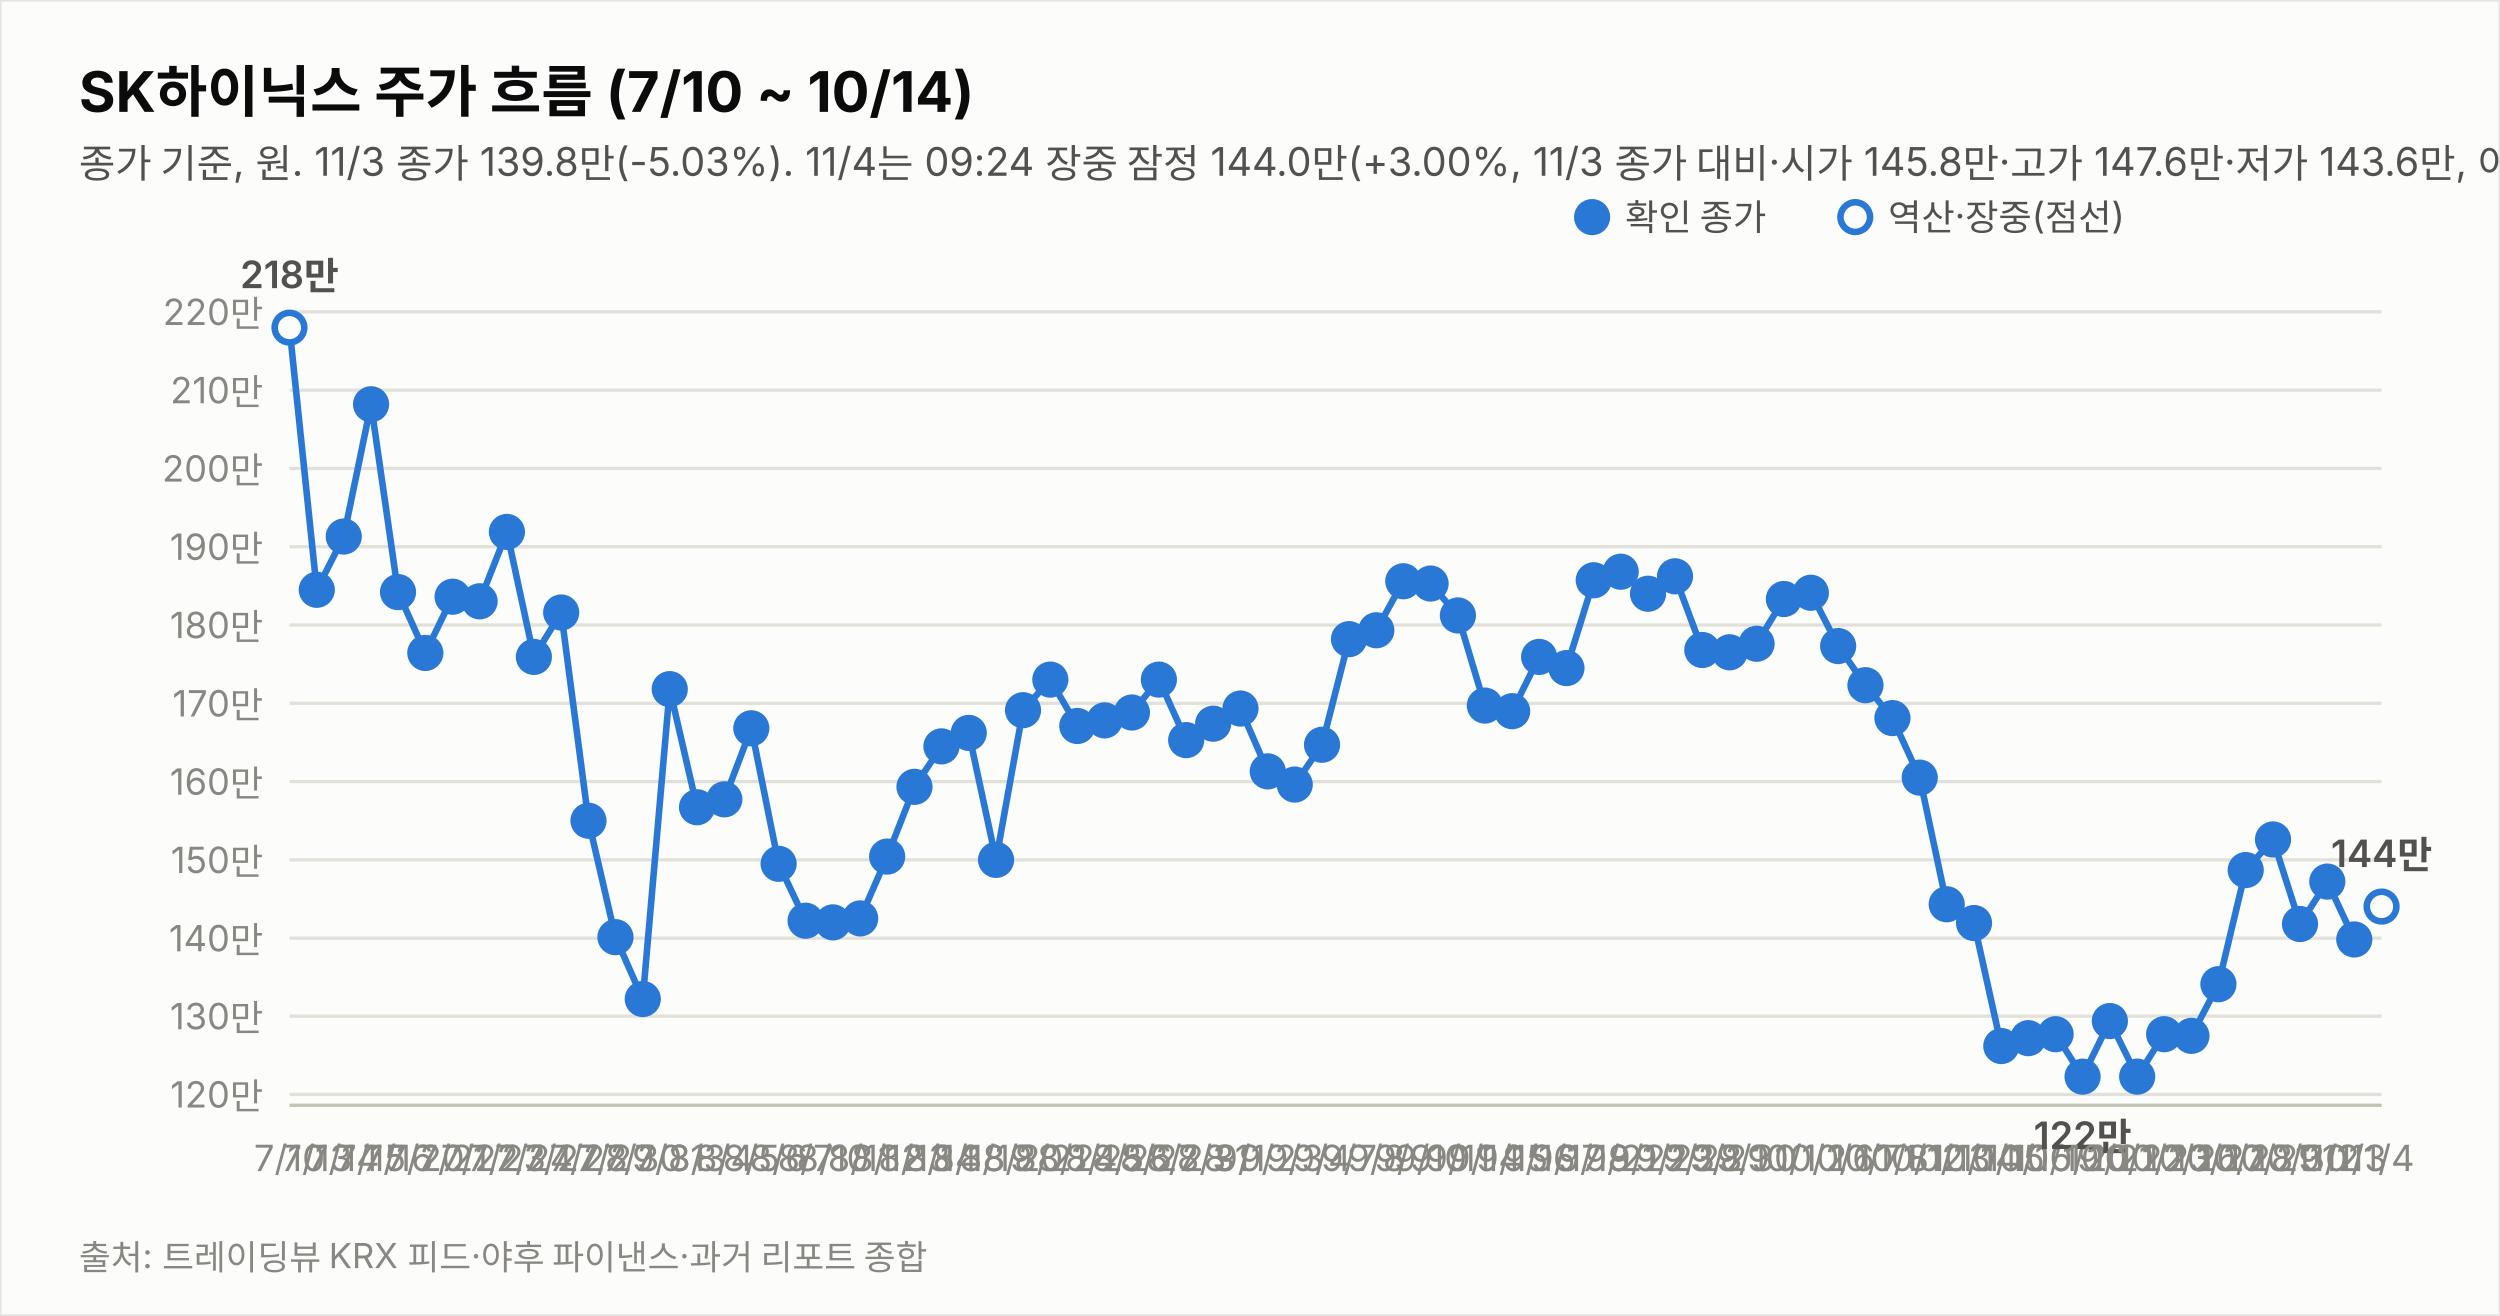
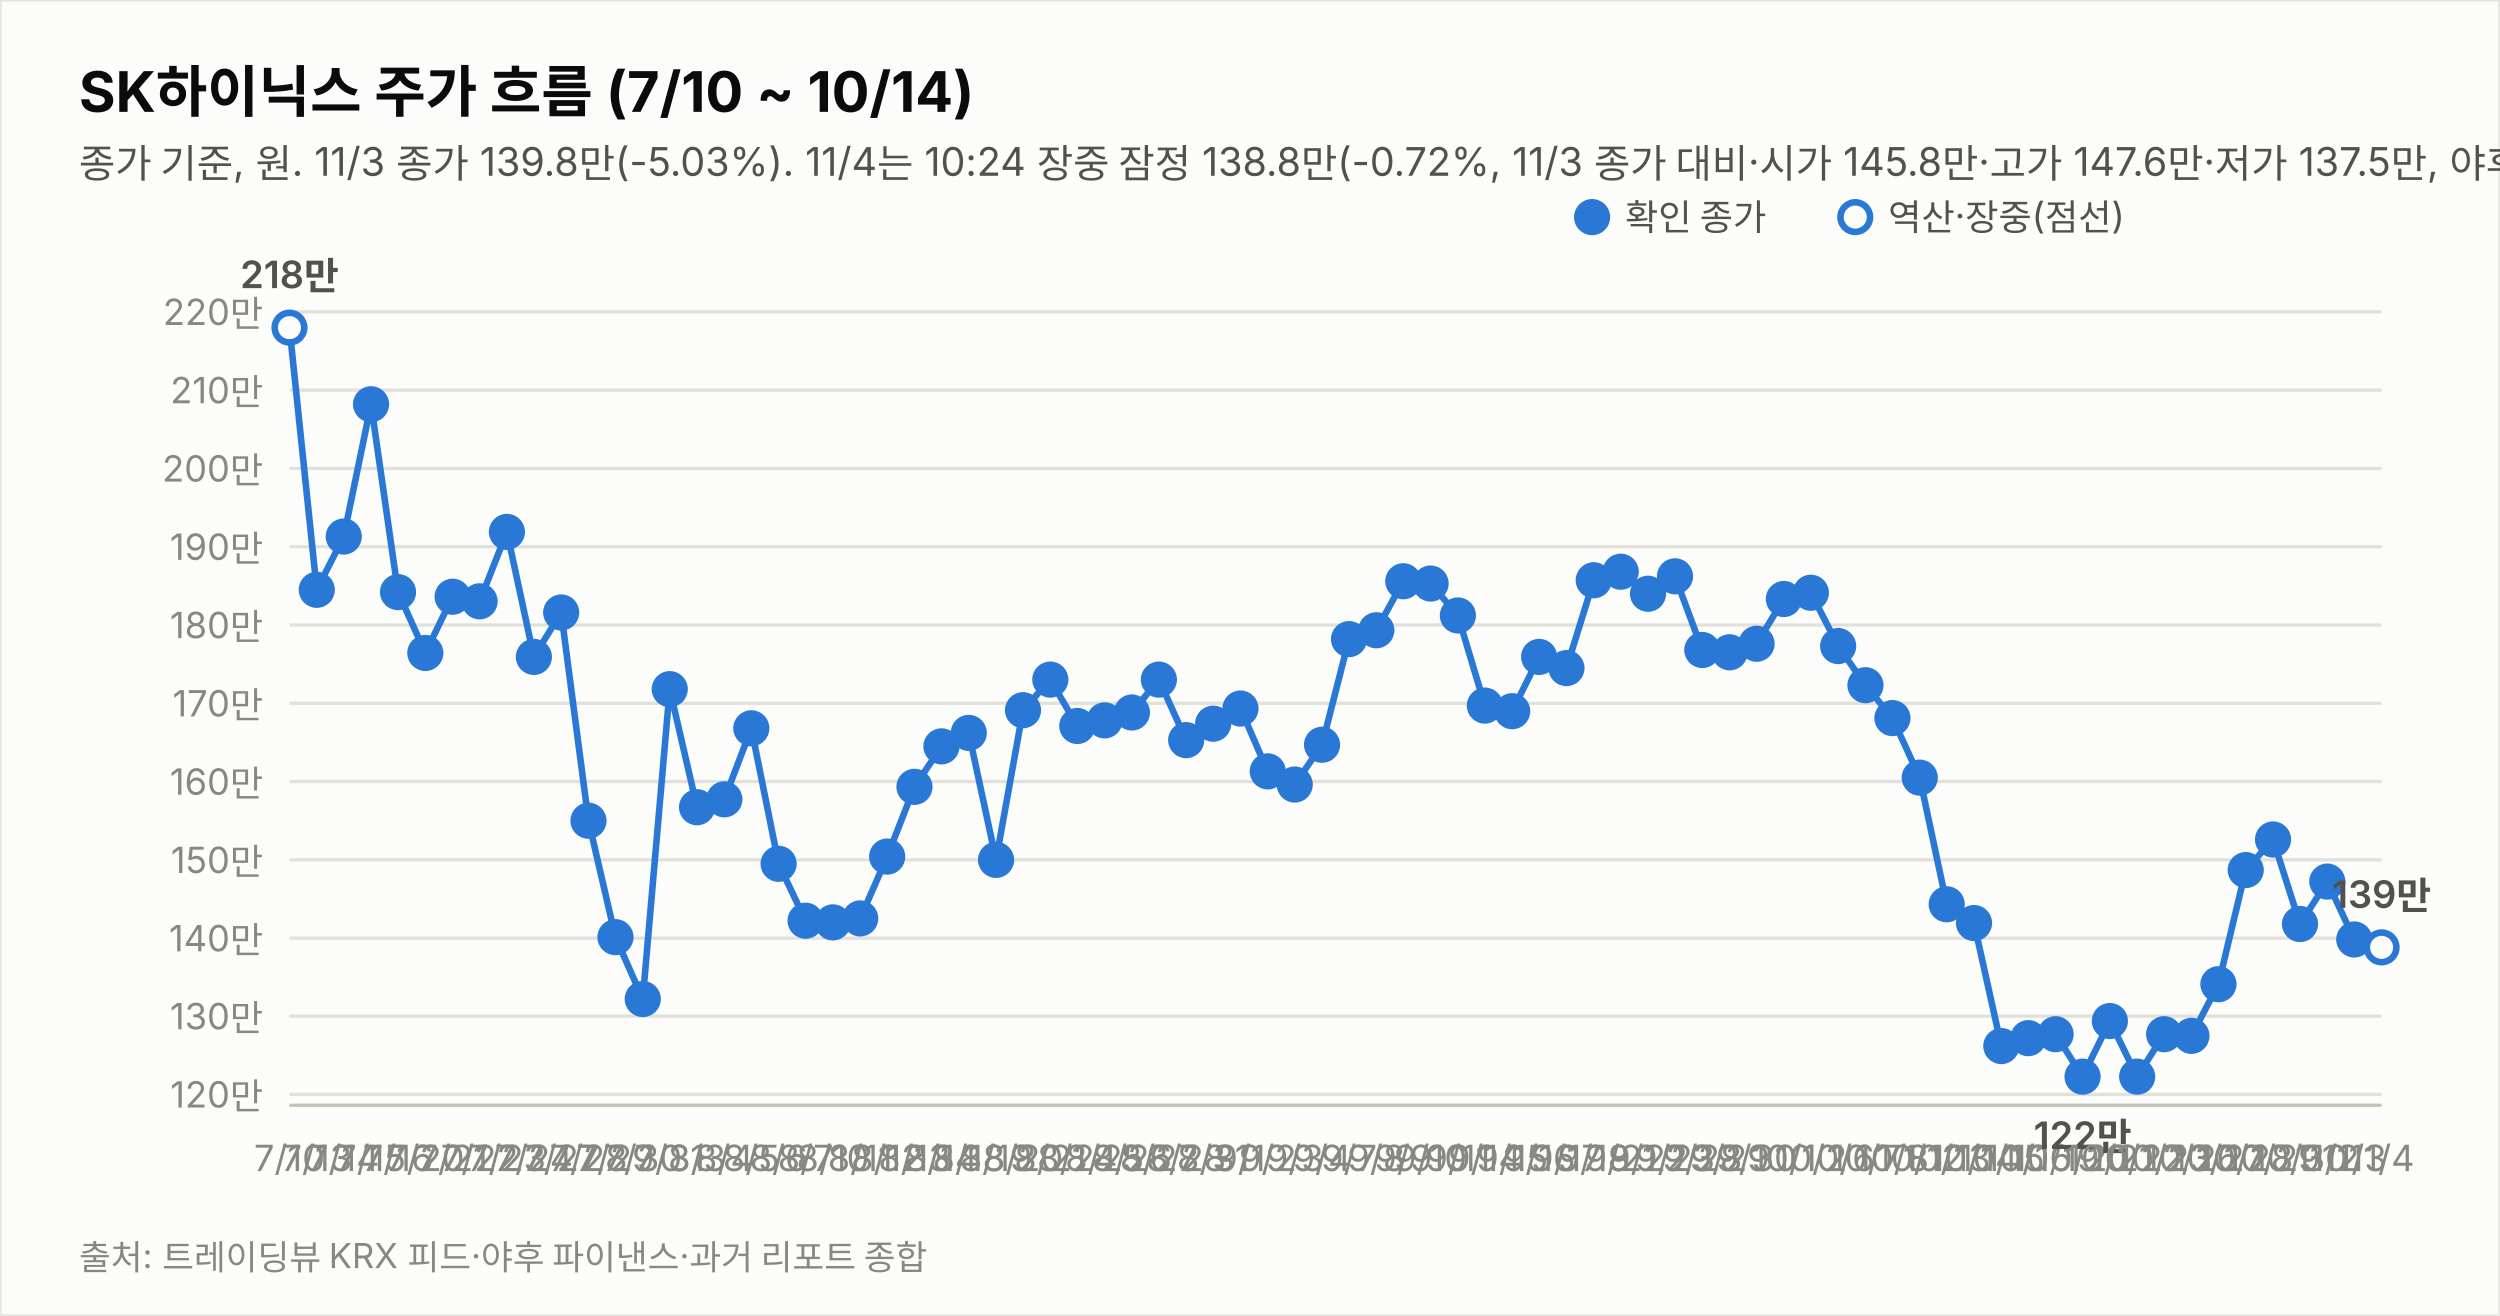
<svg xmlns="http://www.w3.org/2000/svg" width="760" height="400" viewBox="0 0 760 400" font-family="system-ui,-apple-system,&quot;Segoe UI&quot;,&quot;Malgun Gothic&quot;,&quot;Apple SD Gothic Neo&quot;,sans-serif">
  <rect width="760" height="400" fill="#fcfcfb" stroke="rgba(11,11,11,0.10)" />
  <text x="24" y="34" font-size="17" font-weight="700" fill="#0b0b0b">SK하이닉스 주가 흐름 (7/10 ~ 10/14)</text>
-   <text x="24" y="54" font-size="12" fill="#52514e">종가 기준, 원. 11/3 종가 139.8만(-5.03%). 11/4는 09:24 장중 잠정 144.0만(+3.00%, 11/3 종가 대비·시가 145.8만·고가 147.6만·저가 143.6만, 야후 20분 지연 시세). 지표는 11/4 09:24 잠정.</text>
+   <text x="24" y="54" font-size="12" fill="#52514e">종가 기준, 원. 11/3 종가 139.8만(-5.03%). 11/4는 10:24 장중 잠정 138.8만(-0.72%, 11/3 종가 대비·시가 145.8만·고가 147.6만·저가 137.5만, 야후 20분 지연 시세). 지표는 11/4 10:24 잠정.</text>
  <line x1="88" y1="332.7" x2="724" y2="332.7" stroke="#e1e0d9" stroke-width="1" />
  <text x="80" y="336.7" font-size="11" fill="#898781" text-anchor="end" style="font-variant-numeric:tabular-nums">120만</text>
  <line x1="88" y1="308.9" x2="724" y2="308.9" stroke="#e1e0d9" stroke-width="1" />
  <text x="80" y="312.9" font-size="11" fill="#898781" text-anchor="end" style="font-variant-numeric:tabular-nums">130만</text>
  <line x1="88" y1="285.2" x2="724" y2="285.2" stroke="#e1e0d9" stroke-width="1" />
  <text x="80" y="289.2" font-size="11" fill="#898781" text-anchor="end" style="font-variant-numeric:tabular-nums">140만</text>
  <line x1="88" y1="261.4" x2="724" y2="261.4" stroke="#e1e0d9" stroke-width="1" />
  <text x="80" y="265.4" font-size="11" fill="#898781" text-anchor="end" style="font-variant-numeric:tabular-nums">150만</text>
  <line x1="88" y1="237.6" x2="724" y2="237.6" stroke="#e1e0d9" stroke-width="1" />
  <text x="80" y="241.6" font-size="11" fill="#898781" text-anchor="end" style="font-variant-numeric:tabular-nums">160만</text>
  <line x1="88" y1="213.8" x2="724" y2="213.8" stroke="#e1e0d9" stroke-width="1" />
  <text x="80" y="217.8" font-size="11" fill="#898781" text-anchor="end" style="font-variant-numeric:tabular-nums">170만</text>
  <line x1="88" y1="190.0" x2="724" y2="190.0" stroke="#e1e0d9" stroke-width="1" />
  <text x="80" y="194.0" font-size="11" fill="#898781" text-anchor="end" style="font-variant-numeric:tabular-nums">180만</text>
  <line x1="88" y1="166.2" x2="724" y2="166.2" stroke="#e1e0d9" stroke-width="1" />
  <text x="80" y="170.2" font-size="11" fill="#898781" text-anchor="end" style="font-variant-numeric:tabular-nums">190만</text>
  <line x1="88" y1="142.4" x2="724" y2="142.4" stroke="#e1e0d9" stroke-width="1" />
  <text x="80" y="146.4" font-size="11" fill="#898781" text-anchor="end" style="font-variant-numeric:tabular-nums">200만</text>
  <line x1="88" y1="118.6" x2="724" y2="118.6" stroke="#e1e0d9" stroke-width="1" />
  <text x="80" y="122.6" font-size="11" fill="#898781" text-anchor="end" style="font-variant-numeric:tabular-nums">210만</text>
  <line x1="88" y1="94.8" x2="724" y2="94.8" stroke="#e1e0d9" stroke-width="1" />
  <text x="80" y="98.8" font-size="11" fill="#898781" text-anchor="end" style="font-variant-numeric:tabular-nums">220만</text>
  <line x1="88" y1="336" x2="724" y2="336" stroke="#c3c2b7" stroke-width="1" />
  <path d="M88.0,99.6 L96.3,179.3 L104.5,163.1 L112.8,122.9 L121.0,180.0 L129.3,198.5 L137.6,181.4 L145.8,182.8 L154.1,161.7 L162.3,199.7 L170.6,186.2 L178.9,249.5 L187.1,284.9 L195.4,303.7 L203.6,209.5 L211.9,245.4 L220.2,243.0 L228.4,221.4 L236.7,262.6 L244.9,279.9 L253.2,280.4 L261.5,279.2 L269.7,260.4 L278.0,239.2 L286.2,226.9 L294.5,222.8 L302.8,261.4 L311.0,215.9 L319.3,206.6 L327.5,220.7 L335.8,219.0 L344.1,216.6 L352.3,206.6 L360.6,225.0 L368.8,220.0 L377.1,215.4 L385.4,234.5 L393.6,238.5 L401.9,226.4 L410.1,194.3 L418.4,191.6 L426.6,176.7 L434.9,177.4 L443.2,187.1 L451.4,214.5 L459.7,216.2 L467.9,199.7 L476.2,203.1 L484.5,176.4 L492.7,173.8 L501.0,180.5 L509.2,175.2 L517.5,197.6 L525.8,198.3 L534.0,195.7 L542.3,182.1 L550.5,180.2 L558.8,196.4 L567.1,208.3 L575.3,218.3 L583.6,236.4 L591.8,274.9 L600.1,280.6 L608.4,318.0 L616.6,315.6 L624.9,314.4 L633.1,327.3 L641.4,310.4 L649.7,327.3 L657.9,314.4 L666.2,314.9 L674.4,299.2 L682.7,264.5 L691.0,255.2 L699.2,280.9 L707.5,268.0 L715.7,285.6" fill="none" stroke="#2a78d6" stroke-width="2" />
-   <path d="M715.7,285.6 L724.0,275.6" fill="none" stroke="#2a78d6" stroke-width="2" stroke-dasharray="5 4" />
+   <path d="M715.7,285.6 L724.0,288.0" fill="none" stroke="#2a78d6" stroke-width="2" stroke-dasharray="5 4" />
  <circle cx="88.0" cy="99.6" r="4.5" fill="#fcfcfb" stroke="#2a78d6" stroke-width="2" />
  <text x="88.0" y="356" font-size="11" fill="#898781" text-anchor="middle">7/10</text>
  <text x="88.0" y="87.6" font-size="11.5" font-weight="600" fill="#52514e" text-anchor="middle" style="font-variant-numeric:tabular-nums">218만</text>
  <circle cx="96.3" cy="179.3" r="4.5" fill="#2a78d6" stroke="#2a78d6" stroke-width="2" />
  <text x="96.3" y="356" font-size="11" fill="#898781" text-anchor="middle">7/13</text>
  <circle cx="104.5" cy="163.1" r="4.5" fill="#2a78d6" stroke="#2a78d6" stroke-width="2" />
  <text x="104.5" y="356" font-size="11" fill="#898781" text-anchor="middle">7/14</text>
  <circle cx="112.8" cy="122.9" r="4.5" fill="#2a78d6" stroke="#2a78d6" stroke-width="2" />
  <text x="112.8" y="356" font-size="11" fill="#898781" text-anchor="middle">7/15</text>
  <circle cx="121.0" cy="180.0" r="4.5" fill="#2a78d6" stroke="#2a78d6" stroke-width="2" />
  <text x="121.0" y="356" font-size="11" fill="#898781" text-anchor="middle">7/16</text>
  <circle cx="129.3" cy="198.5" r="4.5" fill="#2a78d6" stroke="#2a78d6" stroke-width="2" />
  <text x="129.3" y="356" font-size="11" fill="#898781" text-anchor="middle">7/20</text>
  <circle cx="137.6" cy="181.4" r="4.5" fill="#2a78d6" stroke="#2a78d6" stroke-width="2" />
  <text x="137.6" y="356" font-size="11" fill="#898781" text-anchor="middle">7/21</text>
  <circle cx="145.8" cy="182.8" r="4.5" fill="#2a78d6" stroke="#2a78d6" stroke-width="2" />
  <text x="145.8" y="356" font-size="11" fill="#898781" text-anchor="middle">7/22</text>
  <circle cx="154.1" cy="161.7" r="4.5" fill="#2a78d6" stroke="#2a78d6" stroke-width="2" />
  <text x="154.1" y="356" font-size="11" fill="#898781" text-anchor="middle">7/23</text>
  <circle cx="162.3" cy="199.7" r="4.5" fill="#2a78d6" stroke="#2a78d6" stroke-width="2" />
  <text x="162.3" y="356" font-size="11" fill="#898781" text-anchor="middle">7/24</text>
  <circle cx="170.6" cy="186.2" r="4.5" fill="#2a78d6" stroke="#2a78d6" stroke-width="2" />
  <text x="170.6" y="356" font-size="11" fill="#898781" text-anchor="middle">7/27</text>
  <circle cx="178.9" cy="249.5" r="4.5" fill="#2a78d6" stroke="#2a78d6" stroke-width="2" />
  <text x="178.9" y="356" font-size="11" fill="#898781" text-anchor="middle">7/28</text>
  <circle cx="187.1" cy="284.9" r="4.5" fill="#2a78d6" stroke="#2a78d6" stroke-width="2" />
  <text x="187.1" y="356" font-size="11" fill="#898781" text-anchor="middle">7/29</text>
  <circle cx="195.4" cy="303.7" r="4.5" fill="#2a78d6" stroke="#2a78d6" stroke-width="2" />
  <text x="195.4" y="356" font-size="11" fill="#898781" text-anchor="middle">7/30</text>
  <circle cx="203.6" cy="209.5" r="4.5" fill="#2a78d6" stroke="#2a78d6" stroke-width="2" />
  <text x="203.6" y="356" font-size="11" fill="#898781" text-anchor="middle">7/31</text>
  <circle cx="211.9" cy="245.4" r="4.5" fill="#2a78d6" stroke="#2a78d6" stroke-width="2" />
  <text x="211.9" y="356" font-size="11" fill="#898781" text-anchor="middle">8/3</text>
  <circle cx="220.2" cy="243.0" r="4.5" fill="#2a78d6" stroke="#2a78d6" stroke-width="2" />
  <text x="220.2" y="356" font-size="11" fill="#898781" text-anchor="middle">8/4</text>
  <circle cx="228.4" cy="221.4" r="4.5" fill="#2a78d6" stroke="#2a78d6" stroke-width="2" />
  <text x="228.4" y="356" font-size="11" fill="#898781" text-anchor="middle">8/5</text>
  <circle cx="236.7" cy="262.6" r="4.5" fill="#2a78d6" stroke="#2a78d6" stroke-width="2" />
  <text x="236.7" y="356" font-size="11" fill="#898781" text-anchor="middle">8/6</text>
  <circle cx="244.9" cy="279.9" r="4.5" fill="#2a78d6" stroke="#2a78d6" stroke-width="2" />
  <text x="244.9" y="356" font-size="11" fill="#898781" text-anchor="middle">8/7</text>
  <circle cx="253.2" cy="280.4" r="4.5" fill="#2a78d6" stroke="#2a78d6" stroke-width="2" />
  <text x="253.2" y="356" font-size="11" fill="#898781" text-anchor="middle">8/10</text>
  <circle cx="261.5" cy="279.2" r="4.5" fill="#2a78d6" stroke="#2a78d6" stroke-width="2" />
  <text x="261.5" y="356" font-size="11" fill="#898781" text-anchor="middle">8/11</text>
  <circle cx="269.7" cy="260.4" r="4.5" fill="#2a78d6" stroke="#2a78d6" stroke-width="2" />
  <text x="269.7" y="356" font-size="11" fill="#898781" text-anchor="middle">8/12</text>
  <circle cx="278.0" cy="239.2" r="4.5" fill="#2a78d6" stroke="#2a78d6" stroke-width="2" />
  <text x="278.0" y="356" font-size="11" fill="#898781" text-anchor="middle">8/13</text>
  <circle cx="286.2" cy="226.9" r="4.5" fill="#2a78d6" stroke="#2a78d6" stroke-width="2" />
  <text x="286.2" y="356" font-size="11" fill="#898781" text-anchor="middle">8/14</text>
  <circle cx="294.5" cy="222.8" r="4.5" fill="#2a78d6" stroke="#2a78d6" stroke-width="2" />
  <text x="294.5" y="356" font-size="11" fill="#898781" text-anchor="middle">8/18</text>
  <circle cx="302.8" cy="261.4" r="4.5" fill="#2a78d6" stroke="#2a78d6" stroke-width="2" />
  <text x="302.8" y="356" font-size="11" fill="#898781" text-anchor="middle">8/19</text>
  <circle cx="311.0" cy="215.9" r="4.5" fill="#2a78d6" stroke="#2a78d6" stroke-width="2" />
  <text x="311.0" y="356" font-size="11" fill="#898781" text-anchor="middle">8/20</text>
  <circle cx="319.3" cy="206.6" r="4.5" fill="#2a78d6" stroke="#2a78d6" stroke-width="2" />
  <text x="319.3" y="356" font-size="11" fill="#898781" text-anchor="middle">8/21</text>
  <circle cx="327.5" cy="220.7" r="4.5" fill="#2a78d6" stroke="#2a78d6" stroke-width="2" />
  <text x="327.5" y="356" font-size="11" fill="#898781" text-anchor="middle">8/24</text>
  <circle cx="335.8" cy="219.0" r="4.5" fill="#2a78d6" stroke="#2a78d6" stroke-width="2" />
  <text x="335.8" y="356" font-size="11" fill="#898781" text-anchor="middle">8/25</text>
  <circle cx="344.1" cy="216.6" r="4.5" fill="#2a78d6" stroke="#2a78d6" stroke-width="2" />
  <text x="344.1" y="356" font-size="11" fill="#898781" text-anchor="middle">8/26</text>
  <circle cx="352.3" cy="206.6" r="4.5" fill="#2a78d6" stroke="#2a78d6" stroke-width="2" />
  <text x="352.3" y="356" font-size="11" fill="#898781" text-anchor="middle">8/27</text>
  <circle cx="360.6" cy="225.0" r="4.5" fill="#2a78d6" stroke="#2a78d6" stroke-width="2" />
  <text x="360.6" y="356" font-size="11" fill="#898781" text-anchor="middle">8/28</text>
  <circle cx="368.8" cy="220.0" r="4.5" fill="#2a78d6" stroke="#2a78d6" stroke-width="2" />
  <text x="368.8" y="356" font-size="11" fill="#898781" text-anchor="middle">8/31</text>
  <circle cx="377.1" cy="215.4" r="4.5" fill="#2a78d6" stroke="#2a78d6" stroke-width="2" />
  <text x="377.1" y="356" font-size="11" fill="#898781" text-anchor="middle">9/1</text>
  <circle cx="385.4" cy="234.5" r="4.5" fill="#2a78d6" stroke="#2a78d6" stroke-width="2" />
  <text x="385.4" y="356" font-size="11" fill="#898781" text-anchor="middle">9/2</text>
  <circle cx="393.6" cy="238.5" r="4.5" fill="#2a78d6" stroke="#2a78d6" stroke-width="2" />
  <text x="393.6" y="356" font-size="11" fill="#898781" text-anchor="middle">9/3</text>
  <circle cx="401.9" cy="226.4" r="4.5" fill="#2a78d6" stroke="#2a78d6" stroke-width="2" />
  <text x="401.9" y="356" font-size="11" fill="#898781" text-anchor="middle">9/4</text>
  <circle cx="410.1" cy="194.3" r="4.5" fill="#2a78d6" stroke="#2a78d6" stroke-width="2" />
  <text x="410.1" y="356" font-size="11" fill="#898781" text-anchor="middle">9/7</text>
  <circle cx="418.4" cy="191.6" r="4.5" fill="#2a78d6" stroke="#2a78d6" stroke-width="2" />
  <text x="418.4" y="356" font-size="11" fill="#898781" text-anchor="middle">9/8</text>
  <circle cx="426.6" cy="176.7" r="4.5" fill="#2a78d6" stroke="#2a78d6" stroke-width="2" />
  <text x="426.6" y="356" font-size="11" fill="#898781" text-anchor="middle">9/9</text>
  <circle cx="434.9" cy="177.4" r="4.5" fill="#2a78d6" stroke="#2a78d6" stroke-width="2" />
  <text x="434.9" y="356" font-size="11" fill="#898781" text-anchor="middle">9/10</text>
  <circle cx="443.2" cy="187.1" r="4.5" fill="#2a78d6" stroke="#2a78d6" stroke-width="2" />
  <text x="443.2" y="356" font-size="11" fill="#898781" text-anchor="middle">9/11</text>
  <circle cx="451.4" cy="214.5" r="4.5" fill="#2a78d6" stroke="#2a78d6" stroke-width="2" />
  <text x="451.4" y="356" font-size="11" fill="#898781" text-anchor="middle">9/14</text>
  <circle cx="459.7" cy="216.2" r="4.5" fill="#2a78d6" stroke="#2a78d6" stroke-width="2" />
  <text x="459.7" y="356" font-size="11" fill="#898781" text-anchor="middle">9/15</text>
  <circle cx="467.9" cy="199.7" r="4.5" fill="#2a78d6" stroke="#2a78d6" stroke-width="2" />
  <text x="467.9" y="356" font-size="11" fill="#898781" text-anchor="middle">9/16</text>
  <circle cx="476.2" cy="203.1" r="4.5" fill="#2a78d6" stroke="#2a78d6" stroke-width="2" />
  <text x="476.2" y="356" font-size="11" fill="#898781" text-anchor="middle">9/17</text>
  <circle cx="484.5" cy="176.4" r="4.5" fill="#2a78d6" stroke="#2a78d6" stroke-width="2" />
  <text x="484.5" y="356" font-size="11" fill="#898781" text-anchor="middle">9/18</text>
  <circle cx="492.7" cy="173.8" r="4.5" fill="#2a78d6" stroke="#2a78d6" stroke-width="2" />
  <text x="492.7" y="356" font-size="11" fill="#898781" text-anchor="middle">9/21</text>
  <circle cx="501.0" cy="180.5" r="4.5" fill="#2a78d6" stroke="#2a78d6" stroke-width="2" />
  <text x="501.0" y="356" font-size="11" fill="#898781" text-anchor="middle">9/22</text>
  <circle cx="509.2" cy="175.2" r="4.5" fill="#2a78d6" stroke="#2a78d6" stroke-width="2" />
  <text x="509.2" y="356" font-size="11" fill="#898781" text-anchor="middle">9/23</text>
  <circle cx="517.5" cy="197.6" r="4.5" fill="#2a78d6" stroke="#2a78d6" stroke-width="2" />
  <text x="517.5" y="356" font-size="11" fill="#898781" text-anchor="middle">9/28</text>
  <circle cx="525.8" cy="198.3" r="4.5" fill="#2a78d6" stroke="#2a78d6" stroke-width="2" />
  <text x="525.8" y="356" font-size="11" fill="#898781" text-anchor="middle">9/29</text>
  <circle cx="534.0" cy="195.7" r="4.5" fill="#2a78d6" stroke="#2a78d6" stroke-width="2" />
  <text x="534.0" y="356" font-size="11" fill="#898781" text-anchor="middle">9/30</text>
  <circle cx="542.3" cy="182.1" r="4.5" fill="#2a78d6" stroke="#2a78d6" stroke-width="2" />
  <text x="542.3" y="356" font-size="11" fill="#898781" text-anchor="middle">10/1</text>
  <circle cx="550.5" cy="180.2" r="4.5" fill="#2a78d6" stroke="#2a78d6" stroke-width="2" />
  <text x="550.5" y="356" font-size="11" fill="#898781" text-anchor="middle">10/2</text>
  <circle cx="558.8" cy="196.4" r="4.5" fill="#2a78d6" stroke="#2a78d6" stroke-width="2" />
  <text x="558.8" y="356" font-size="11" fill="#898781" text-anchor="middle">10/6</text>
  <circle cx="567.1" cy="208.3" r="4.5" fill="#2a78d6" stroke="#2a78d6" stroke-width="2" />
  <text x="567.1" y="356" font-size="11" fill="#898781" text-anchor="middle">10/7</text>
  <circle cx="575.3" cy="218.3" r="4.5" fill="#2a78d6" stroke="#2a78d6" stroke-width="2" />
  <text x="575.3" y="356" font-size="11" fill="#898781" text-anchor="middle">10/8</text>
  <circle cx="583.6" cy="236.4" r="4.5" fill="#2a78d6" stroke="#2a78d6" stroke-width="2" />
  <text x="583.6" y="356" font-size="11" fill="#898781" text-anchor="middle">10/12</text>
  <circle cx="591.8" cy="274.9" r="4.5" fill="#2a78d6" stroke="#2a78d6" stroke-width="2" />
  <text x="591.8" y="356" font-size="11" fill="#898781" text-anchor="middle">10/13</text>
  <circle cx="600.1" cy="280.6" r="4.5" fill="#2a78d6" stroke="#2a78d6" stroke-width="2" />
  <text x="600.1" y="356" font-size="11" fill="#898781" text-anchor="middle">10/14</text>
  <circle cx="608.4" cy="318.0" r="4.5" fill="#2a78d6" stroke="#2a78d6" stroke-width="2" />
  <text x="608.4" y="356" font-size="11" fill="#898781" text-anchor="middle">10/15</text>
  <circle cx="616.6" cy="315.6" r="4.5" fill="#2a78d6" stroke="#2a78d6" stroke-width="2" />
  <text x="616.6" y="356" font-size="11" fill="#898781" text-anchor="middle">10/16</text>
  <circle cx="624.9" cy="314.4" r="4.5" fill="#2a78d6" stroke="#2a78d6" stroke-width="2" />
  <text x="624.9" y="356" font-size="11" fill="#898781" text-anchor="middle">10/19</text>
  <circle cx="633.1" cy="327.3" r="4.5" fill="#2a78d6" stroke="#2a78d6" stroke-width="2" />
  <text x="633.1" y="356" font-size="11" fill="#898781" text-anchor="middle">10/20</text>
  <text x="633.1" y="349.3" font-size="11.5" font-weight="600" fill="#52514e" text-anchor="middle" style="font-variant-numeric:tabular-nums">122만</text>
  <circle cx="641.4" cy="310.4" r="4.5" fill="#2a78d6" stroke="#2a78d6" stroke-width="2" />
  <text x="641.4" y="356" font-size="11" fill="#898781" text-anchor="middle">10/21</text>
  <circle cx="649.7" cy="327.3" r="4.5" fill="#2a78d6" stroke="#2a78d6" stroke-width="2" />
  <text x="649.7" y="356" font-size="11" fill="#898781" text-anchor="middle">10/22</text>
  <circle cx="657.9" cy="314.4" r="4.5" fill="#2a78d6" stroke="#2a78d6" stroke-width="2" />
  <text x="657.9" y="356" font-size="11" fill="#898781" text-anchor="middle">10/23</text>
  <circle cx="666.2" cy="314.9" r="4.5" fill="#2a78d6" stroke="#2a78d6" stroke-width="2" />
  <text x="666.2" y="356" font-size="11" fill="#898781" text-anchor="middle">10/26</text>
  <circle cx="674.4" cy="299.2" r="4.5" fill="#2a78d6" stroke="#2a78d6" stroke-width="2" />
  <text x="674.4" y="356" font-size="11" fill="#898781" text-anchor="middle">10/27</text>
  <circle cx="682.7" cy="264.5" r="4.5" fill="#2a78d6" stroke="#2a78d6" stroke-width="2" />
  <text x="682.7" y="356" font-size="11" fill="#898781" text-anchor="middle">10/28</text>
  <circle cx="691.0" cy="255.2" r="4.5" fill="#2a78d6" stroke="#2a78d6" stroke-width="2" />
  <text x="691.0" y="356" font-size="11" fill="#898781" text-anchor="middle">10/29</text>
  <circle cx="699.2" cy="280.9" r="4.5" fill="#2a78d6" stroke="#2a78d6" stroke-width="2" />
  <text x="699.2" y="356" font-size="11" fill="#898781" text-anchor="middle">10/30</text>
  <circle cx="707.5" cy="268.0" r="4.5" fill="#2a78d6" stroke="#2a78d6" stroke-width="2" />
  <text x="707.5" y="356" font-size="11" fill="#898781" text-anchor="middle">11/2</text>
  <circle cx="715.7" cy="285.6" r="4.5" fill="#2a78d6" stroke="#2a78d6" stroke-width="2" />
  <text x="715.7" y="356" font-size="11" fill="#898781" text-anchor="middle">11/3</text>
-   <circle cx="724.0" cy="275.6" r="4.5" fill="#fcfcfb" stroke="#2a78d6" stroke-width="2" />
+   <circle cx="724.0" cy="288.0" r="4.5" fill="#fcfcfb" stroke="#2a78d6" stroke-width="2" />
  <text x="724.0" y="356" font-size="11" fill="#898781" text-anchor="middle">11/4</text>
-   <text x="724.0" y="263.6" font-size="11.5" font-weight="600" fill="#52514e" text-anchor="middle" style="font-variant-numeric:tabular-nums">144만</text>
+   <text x="724.0" y="276.0" font-size="11.5" font-weight="600" fill="#52514e" text-anchor="middle" style="font-variant-numeric:tabular-nums">139만</text>
  <circle cx="484" cy="66" r="4.5" fill="#2a78d6" stroke="#2a78d6" stroke-width="2" />
  <text x="494" y="70" font-size="11" fill="#52514e">확인 종가</text>
  <circle cx="564" cy="66" r="4.5" fill="#fcfcfb" stroke="#2a78d6" stroke-width="2" />
  <text x="574" y="70" font-size="11" fill="#52514e">역산·장중(점선)</text>
  <text x="24" y="386" font-size="10.5" fill="#898781">출처: 트레이딩뷰 KRX 피드·야후 파이낸스·과거 리포트 종합</text>
</svg>
